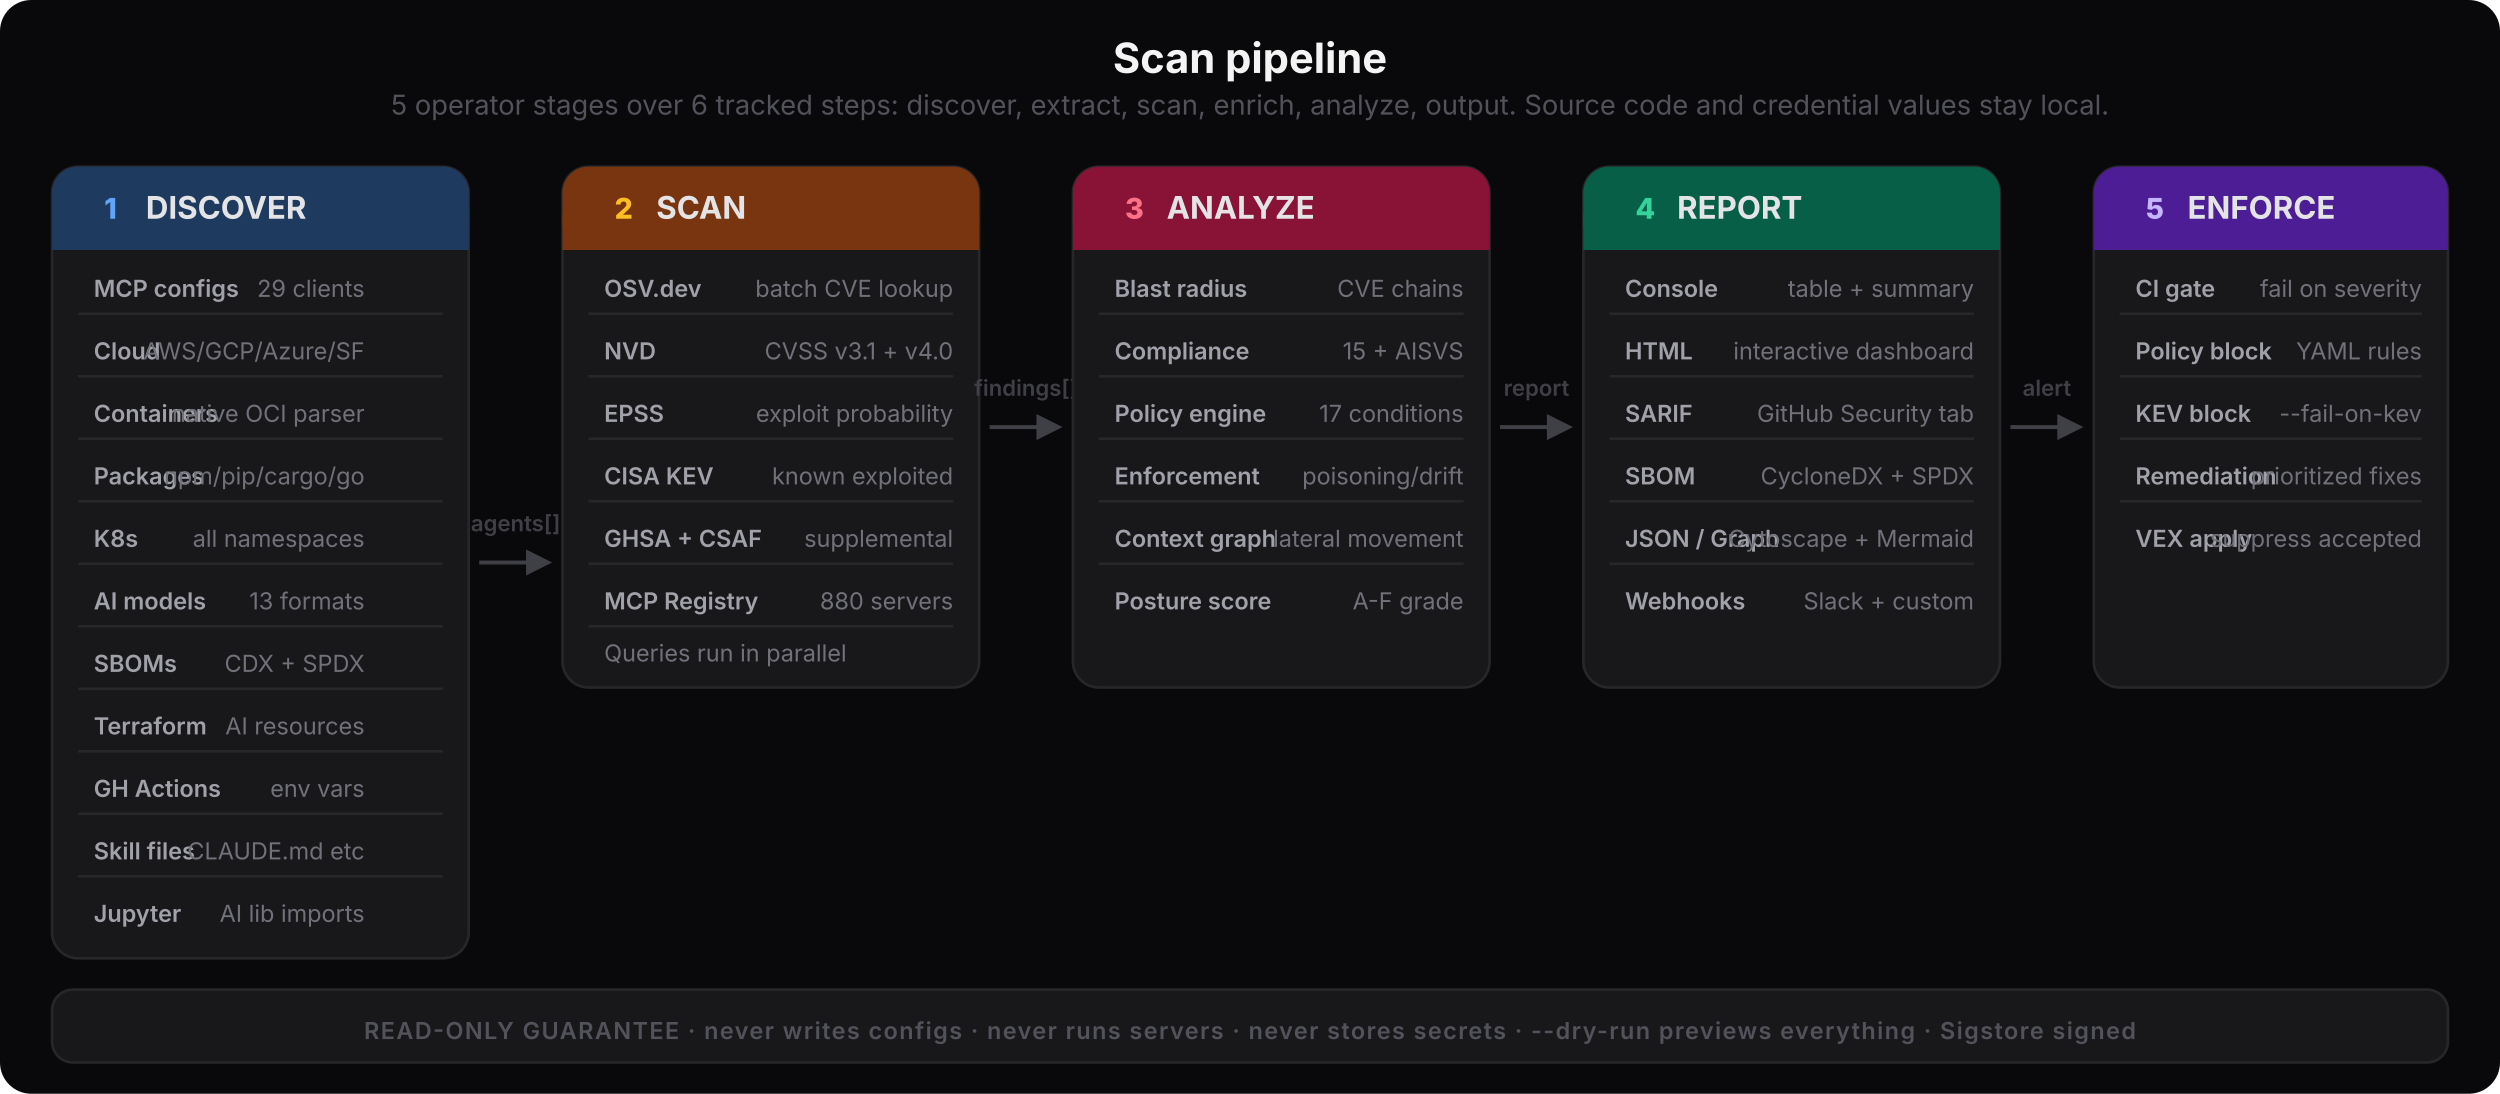
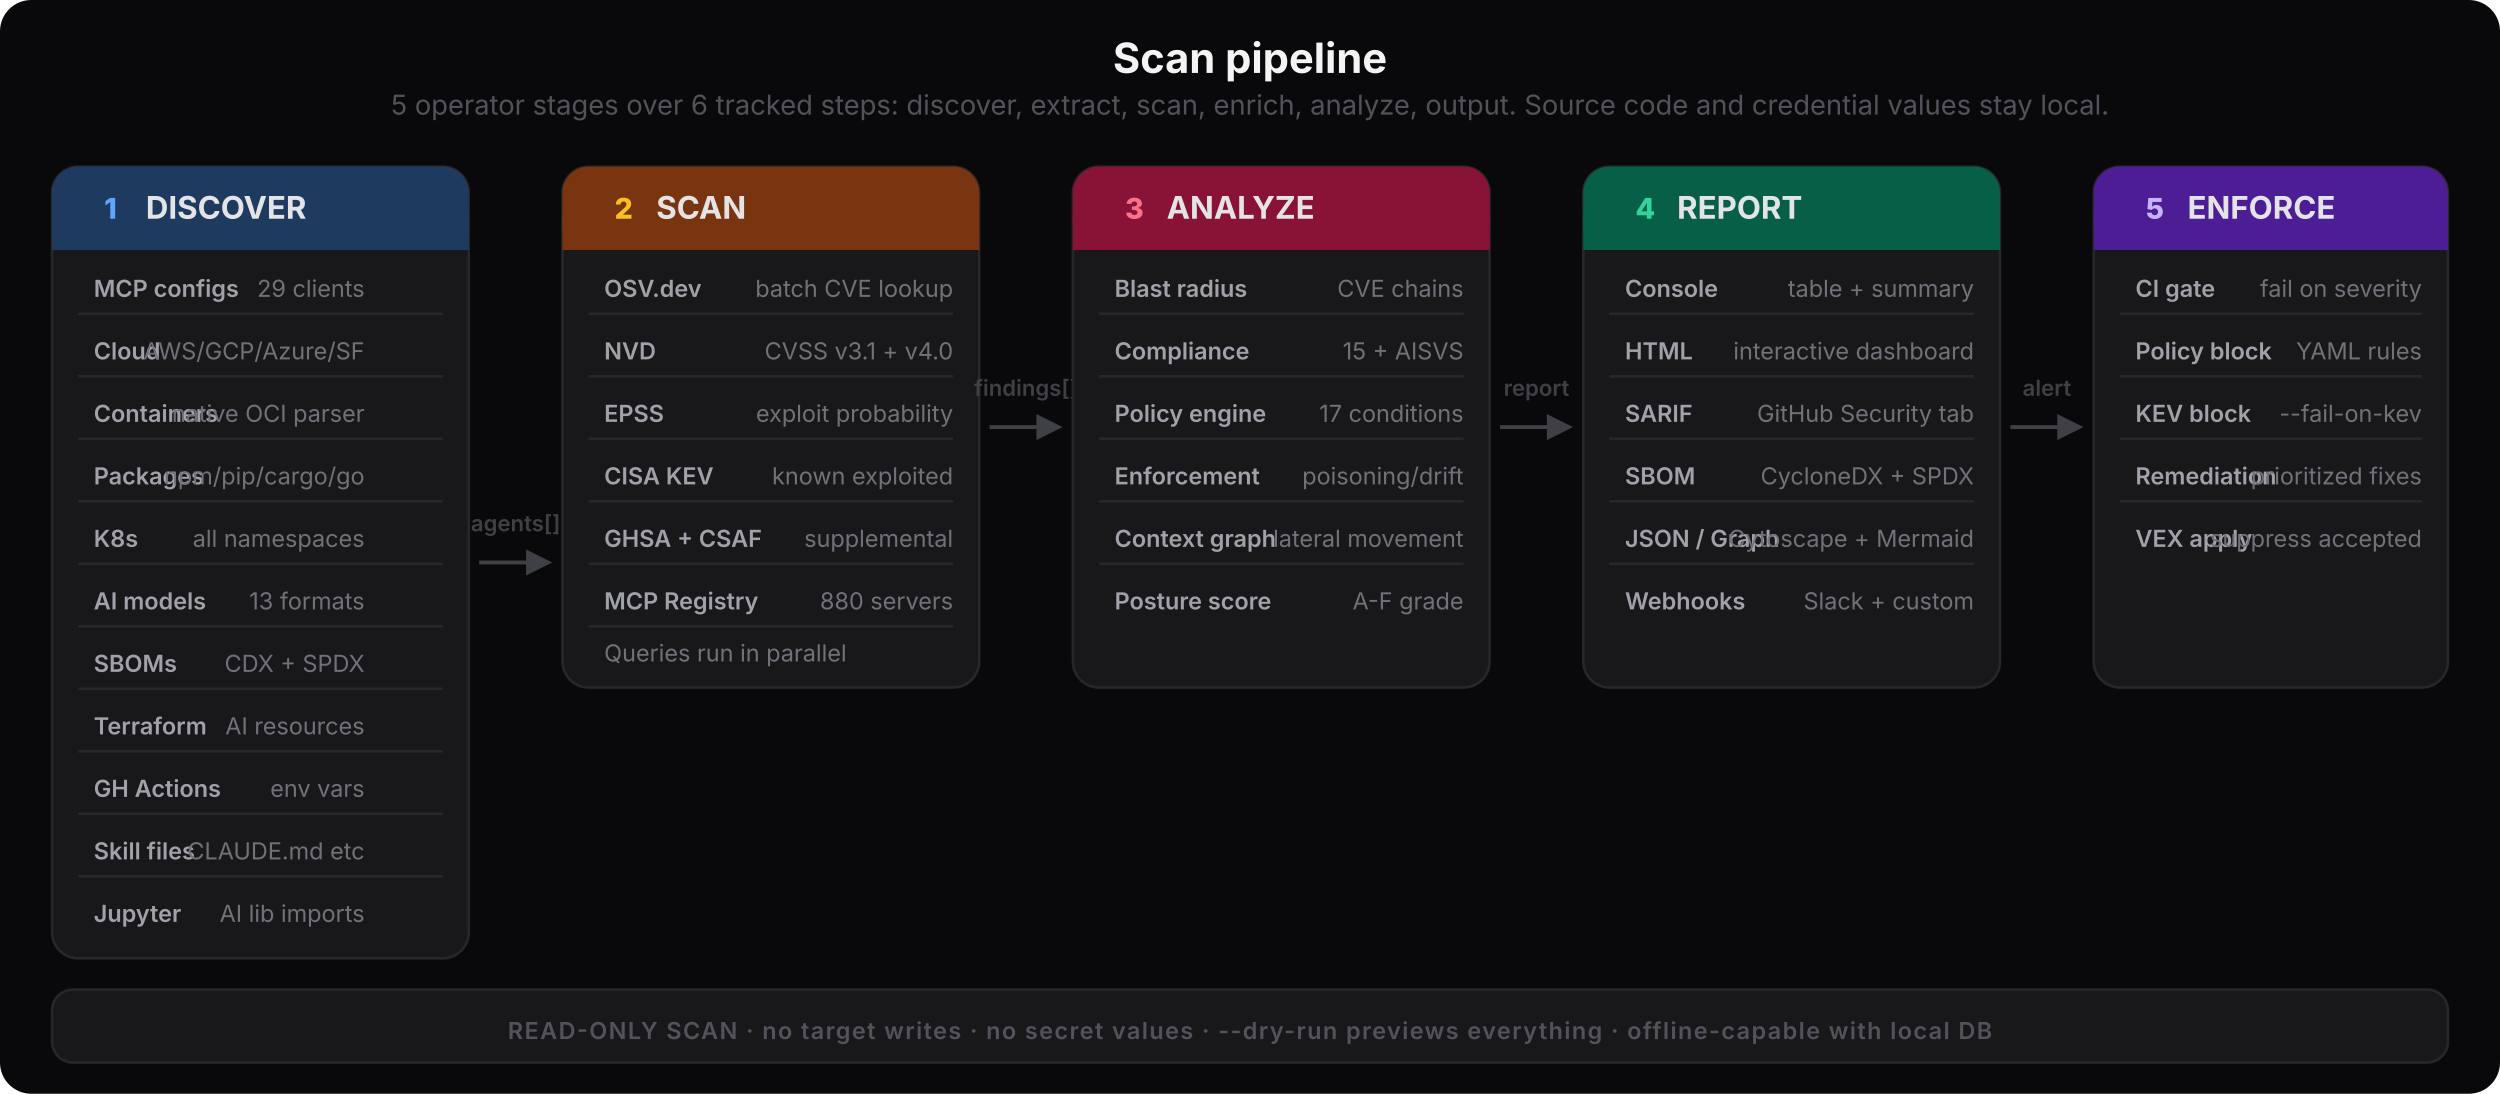
<svg xmlns="http://www.w3.org/2000/svg" viewBox="0 0 960 420" fill="none">
  <style>
    text { font-family: system-ui, -apple-system, 'Segoe UI', sans-serif; }
    .title { font-size: 16px; font-weight: 700; fill: #f4f4f5; }
    .subtitle { font-size: 10.5px; font-weight: 400; fill: #52525b; }
    .step-num { font-size: 11px; font-weight: 800; }
    .step-name { font-size: 12px; font-weight: 700; fill: #e4e4e7; }
    .step-desc { font-size: 9px; font-weight: 400; fill: #71717a; }
    .item-label { font-size: 9px; font-weight: 600; fill: #a1a1aa; }
    .arrow-label { font-size: 8.5px; font-weight: 600; fill: #3f3f46; }
  </style>
  <rect width="960" height="420" rx="12" fill="#09090b" />
  <text x="480" y="28" text-anchor="middle" class="title">Scan pipeline</text>
  <text x="480" y="44" text-anchor="middle" class="subtitle">5 operator stages over 6 tracked steps: discover, extract, scan, enrich, analyze, output. Source code and credential values stay local.</text>
  <rect x="20" y="64" width="160" height="304" rx="10" fill="#18181b" stroke="#27272a" stroke-width="1" />
  <rect x="20" y="64" width="160" height="32" rx="10" fill="#1e3a5f" />
  <rect x="20" y="82" width="160" height="14" fill="#1e3a5f" />
  <text x="40" y="84" class="step-num" fill="#60a5fa">1</text>
  <text x="56" y="84" class="step-name" fill="#93c5fd">DISCOVER</text>
  <text x="36" y="114" class="item-label" fill="#60a5fa">MCP configs</text>
  <text x="140" y="114" text-anchor="end" class="step-desc">29 clients</text>
  <rect x="30" y="120" width="140" height="1" fill="#27272a" />
  <text x="36" y="138" class="item-label" fill="#60a5fa">Cloud</text>
  <text x="140" y="138" text-anchor="end" class="step-desc">AWS/GCP/Azure/SF</text>
  <rect x="30" y="144" width="140" height="1" fill="#27272a" />
  <text x="36" y="162" class="item-label" fill="#60a5fa">Containers</text>
  <text x="140" y="162" text-anchor="end" class="step-desc">native OCI parser</text>
  <rect x="30" y="168" width="140" height="1" fill="#27272a" />
  <text x="36" y="186" class="item-label" fill="#60a5fa">Packages</text>
  <text x="140" y="186" text-anchor="end" class="step-desc">npm/pip/cargo/go</text>
  <rect x="30" y="192" width="140" height="1" fill="#27272a" />
  <text x="36" y="210" class="item-label" fill="#60a5fa">K8s</text>
  <text x="140" y="210" text-anchor="end" class="step-desc">all namespaces</text>
  <rect x="30" y="216" width="140" height="1" fill="#27272a" />
  <text x="36" y="234" class="item-label" fill="#60a5fa">AI models</text>
  <text x="140" y="234" text-anchor="end" class="step-desc">13 formats</text>
  <rect x="30" y="240" width="140" height="1" fill="#27272a" />
  <text x="36" y="258" class="item-label" fill="#60a5fa">SBOMs</text>
  <text x="140" y="258" text-anchor="end" class="step-desc">CDX + SPDX</text>
  <rect x="30" y="264" width="140" height="1" fill="#27272a" />
  <text x="36" y="282" class="item-label" fill="#60a5fa">Terraform</text>
  <text x="140" y="282" text-anchor="end" class="step-desc">AI resources</text>
  <rect x="30" y="288" width="140" height="1" fill="#27272a" />
  <text x="36" y="306" class="item-label" fill="#60a5fa">GH Actions</text>
  <text x="140" y="306" text-anchor="end" class="step-desc">env vars</text>
  <rect x="30" y="312" width="140" height="1" fill="#27272a" />
  <text x="36" y="330" class="item-label" fill="#60a5fa">Skill files</text>
  <text x="140" y="330" text-anchor="end" class="step-desc">CLAUDE.md etc</text>
  <rect x="30" y="336" width="140" height="1" fill="#27272a" />
  <text x="36" y="354" class="item-label" fill="#60a5fa">Jupyter</text>
  <text x="140" y="354" text-anchor="end" class="step-desc">AI lib imports</text>
  <line x1="184" y1="216" x2="204" y2="216" stroke="#3f3f46" stroke-width="1.5" />
  <polygon points="202,211 212,216 202,221" fill="#3f3f46" />
  <text x="198" y="204" text-anchor="middle" class="arrow-label">agents[]</text>
  <rect x="216" y="64" width="160" height="200" rx="10" fill="#18181b" stroke="#27272a" stroke-width="1" />
  <rect x="216" y="64" width="160" height="32" rx="10" fill="#78350f" />
  <rect x="216" y="82" width="160" height="14" fill="#78350f" />
  <text x="236" y="84" class="step-num" fill="#fbbf24">2</text>
  <text x="252" y="84" class="step-name" fill="#fde68a">SCAN</text>
  <text x="232" y="114" class="item-label" fill="#fbbf24">OSV.dev</text>
  <text x="366" y="114" text-anchor="end" class="step-desc">batch CVE lookup</text>
  <rect x="226" y="120" width="140" height="1" fill="#27272a" />
  <text x="232" y="138" class="item-label" fill="#fbbf24">NVD</text>
  <text x="366" y="138" text-anchor="end" class="step-desc">CVSS v3.1 + v4.0</text>
  <rect x="226" y="144" width="140" height="1" fill="#27272a" />
  <text x="232" y="162" class="item-label" fill="#fbbf24">EPSS</text>
  <text x="366" y="162" text-anchor="end" class="step-desc">exploit probability</text>
  <rect x="226" y="168" width="140" height="1" fill="#27272a" />
  <text x="232" y="186" class="item-label" fill="#fbbf24">CISA KEV</text>
  <text x="366" y="186" text-anchor="end" class="step-desc">known exploited</text>
  <rect x="226" y="192" width="140" height="1" fill="#27272a" />
  <text x="232" y="210" class="item-label" fill="#fbbf24">GHSA + CSAF</text>
  <text x="366" y="210" text-anchor="end" class="step-desc">supplemental</text>
  <rect x="226" y="216" width="140" height="1" fill="#27272a" />
  <text x="232" y="234" class="item-label" fill="#fbbf24">MCP Registry</text>
  <text x="366" y="234" text-anchor="end" class="step-desc">880 servers</text>
  <rect x="226" y="240" width="140" height="1" fill="#27272a" />
  <text x="232" y="254" class="step-desc">Queries run in parallel</text>
  <line x1="380" y1="164" x2="400" y2="164" stroke="#3f3f46" stroke-width="1.5" />
  <polygon points="398,159 408,164 398,169" fill="#3f3f46" />
  <text x="394" y="152" text-anchor="middle" class="arrow-label">findings[]</text>
  <rect x="412" y="64" width="160" height="200" rx="10" fill="#18181b" stroke="#27272a" stroke-width="1" />
  <rect x="412" y="64" width="160" height="32" rx="10" fill="#881337" />
  <rect x="412" y="82" width="160" height="14" fill="#881337" />
  <text x="432" y="84" class="step-num" fill="#fb7185">3</text>
  <text x="448" y="84" class="step-name" fill="#fecdd3">ANALYZE</text>
  <text x="428" y="114" class="item-label" fill="#fb7185">Blast radius</text>
  <text x="562" y="114" text-anchor="end" class="step-desc">CVE chains</text>
  <rect x="422" y="120" width="140" height="1" fill="#27272a" />
  <text x="428" y="138" class="item-label" fill="#fb7185">Compliance</text>
  <text x="562" y="138" text-anchor="end" class="step-desc">15 + AISVS</text>
  <rect x="422" y="144" width="140" height="1" fill="#27272a" />
  <text x="428" y="162" class="item-label" fill="#fb7185">Policy engine</text>
  <text x="562" y="162" text-anchor="end" class="step-desc">17 conditions</text>
  <rect x="422" y="168" width="140" height="1" fill="#27272a" />
  <text x="428" y="186" class="item-label" fill="#fb7185">Enforcement</text>
  <text x="562" y="186" text-anchor="end" class="step-desc">poisoning/drift</text>
  <rect x="422" y="192" width="140" height="1" fill="#27272a" />
  <text x="428" y="210" class="item-label" fill="#fb7185">Context graph</text>
  <text x="562" y="210" text-anchor="end" class="step-desc">lateral movement</text>
  <rect x="422" y="216" width="140" height="1" fill="#27272a" />
  <text x="428" y="234" class="item-label" fill="#fb7185">Posture score</text>
  <text x="562" y="234" text-anchor="end" class="step-desc">A-F grade</text>
  <line x1="576" y1="164" x2="596" y2="164" stroke="#3f3f46" stroke-width="1.5" />
  <polygon points="594,159 604,164 594,169" fill="#3f3f46" />
  <text x="590" y="152" text-anchor="middle" class="arrow-label">report</text>
  <rect x="608" y="64" width="160" height="200" rx="10" fill="#18181b" stroke="#27272a" stroke-width="1" />
  <rect x="608" y="64" width="160" height="32" rx="10" fill="#065f46" />
  <rect x="608" y="82" width="160" height="14" fill="#065f46" />
  <text x="628" y="84" class="step-num" fill="#34d399">4</text>
  <text x="644" y="84" class="step-name" fill="#a7f3d0">REPORT</text>
  <text x="624" y="114" class="item-label" fill="#34d399">Console</text>
  <text x="758" y="114" text-anchor="end" class="step-desc">table + summary</text>
  <rect x="618" y="120" width="140" height="1" fill="#27272a" />
  <text x="624" y="138" class="item-label" fill="#34d399">HTML</text>
  <text x="758" y="138" text-anchor="end" class="step-desc">interactive dashboard</text>
  <rect x="618" y="144" width="140" height="1" fill="#27272a" />
  <text x="624" y="162" class="item-label" fill="#34d399">SARIF</text>
  <text x="758" y="162" text-anchor="end" class="step-desc">GitHub Security tab</text>
  <rect x="618" y="168" width="140" height="1" fill="#27272a" />
  <text x="624" y="186" class="item-label" fill="#34d399">SBOM</text>
  <text x="758" y="186" text-anchor="end" class="step-desc">CycloneDX + SPDX</text>
  <rect x="618" y="192" width="140" height="1" fill="#27272a" />
  <text x="624" y="210" class="item-label" fill="#34d399">JSON / Graph</text>
  <text x="758" y="210" text-anchor="end" class="step-desc">Cytoscape + Mermaid</text>
  <rect x="618" y="216" width="140" height="1" fill="#27272a" />
  <text x="624" y="234" class="item-label" fill="#34d399">Webhooks</text>
  <text x="758" y="234" text-anchor="end" class="step-desc">Slack + custom</text>
  <line x1="772" y1="164" x2="792" y2="164" stroke="#3f3f46" stroke-width="1.5" />
  <polygon points="790,159 800,164 790,169" fill="#3f3f46" />
  <text x="786" y="152" text-anchor="middle" class="arrow-label">alert</text>
  <rect x="804" y="64" width="136" height="200" rx="10" fill="#18181b" stroke="#27272a" stroke-width="1" />
  <rect x="804" y="64" width="136" height="32" rx="10" fill="#4c1d95" />
  <rect x="804" y="82" width="136" height="14" fill="#4c1d95" />
  <text x="824" y="84" class="step-num" fill="#c4b5fd">5</text>
  <text x="840" y="84" class="step-name" fill="#ddd6fe">ENFORCE</text>
  <text x="820" y="114" class="item-label" fill="#c4b5fd">CI gate</text>
  <text x="930" y="114" text-anchor="end" class="step-desc">fail on severity</text>
  <rect x="814" y="120" width="116" height="1" fill="#27272a" />
  <text x="820" y="138" class="item-label" fill="#c4b5fd">Policy block</text>
  <text x="930" y="138" text-anchor="end" class="step-desc">YAML rules</text>
  <rect x="814" y="144" width="116" height="1" fill="#27272a" />
  <text x="820" y="162" class="item-label" fill="#c4b5fd">KEV block</text>
  <text x="930" y="162" text-anchor="end" class="step-desc">--fail-on-kev</text>
  <rect x="814" y="168" width="116" height="1" fill="#27272a" />
  <text x="820" y="186" class="item-label" fill="#c4b5fd">Remediation</text>
  <text x="930" y="186" text-anchor="end" class="step-desc">prioritized fixes</text>
  <rect x="814" y="192" width="116" height="1" fill="#27272a" />
  <text x="820" y="210" class="item-label" fill="#c4b5fd">VEX apply</text>
  <text x="930" y="210" text-anchor="end" class="step-desc">suppress accepted</text>
  <rect x="20" y="380" width="920" height="28" rx="8" fill="#18181b" stroke="#27272a" stroke-width="1" />
-   <text x="480" y="399" text-anchor="middle" font-size="9" font-weight="600" fill="#52525b" letter-spacing="0.06em" font-family="system-ui, sans-serif">READ-ONLY GUARANTEE · never writes configs · never runs servers · never stores secrets · --dry-run previews everything · Sigstore signed</text>
+   <text x="480" y="399" text-anchor="middle" font-size="9" font-weight="600" fill="#52525b" letter-spacing="0.06em" font-family="system-ui, sans-serif">READ-ONLY SCAN · no target writes · no secret values · --dry-run previews everything · offline-capable with local DB</text>
</svg>
